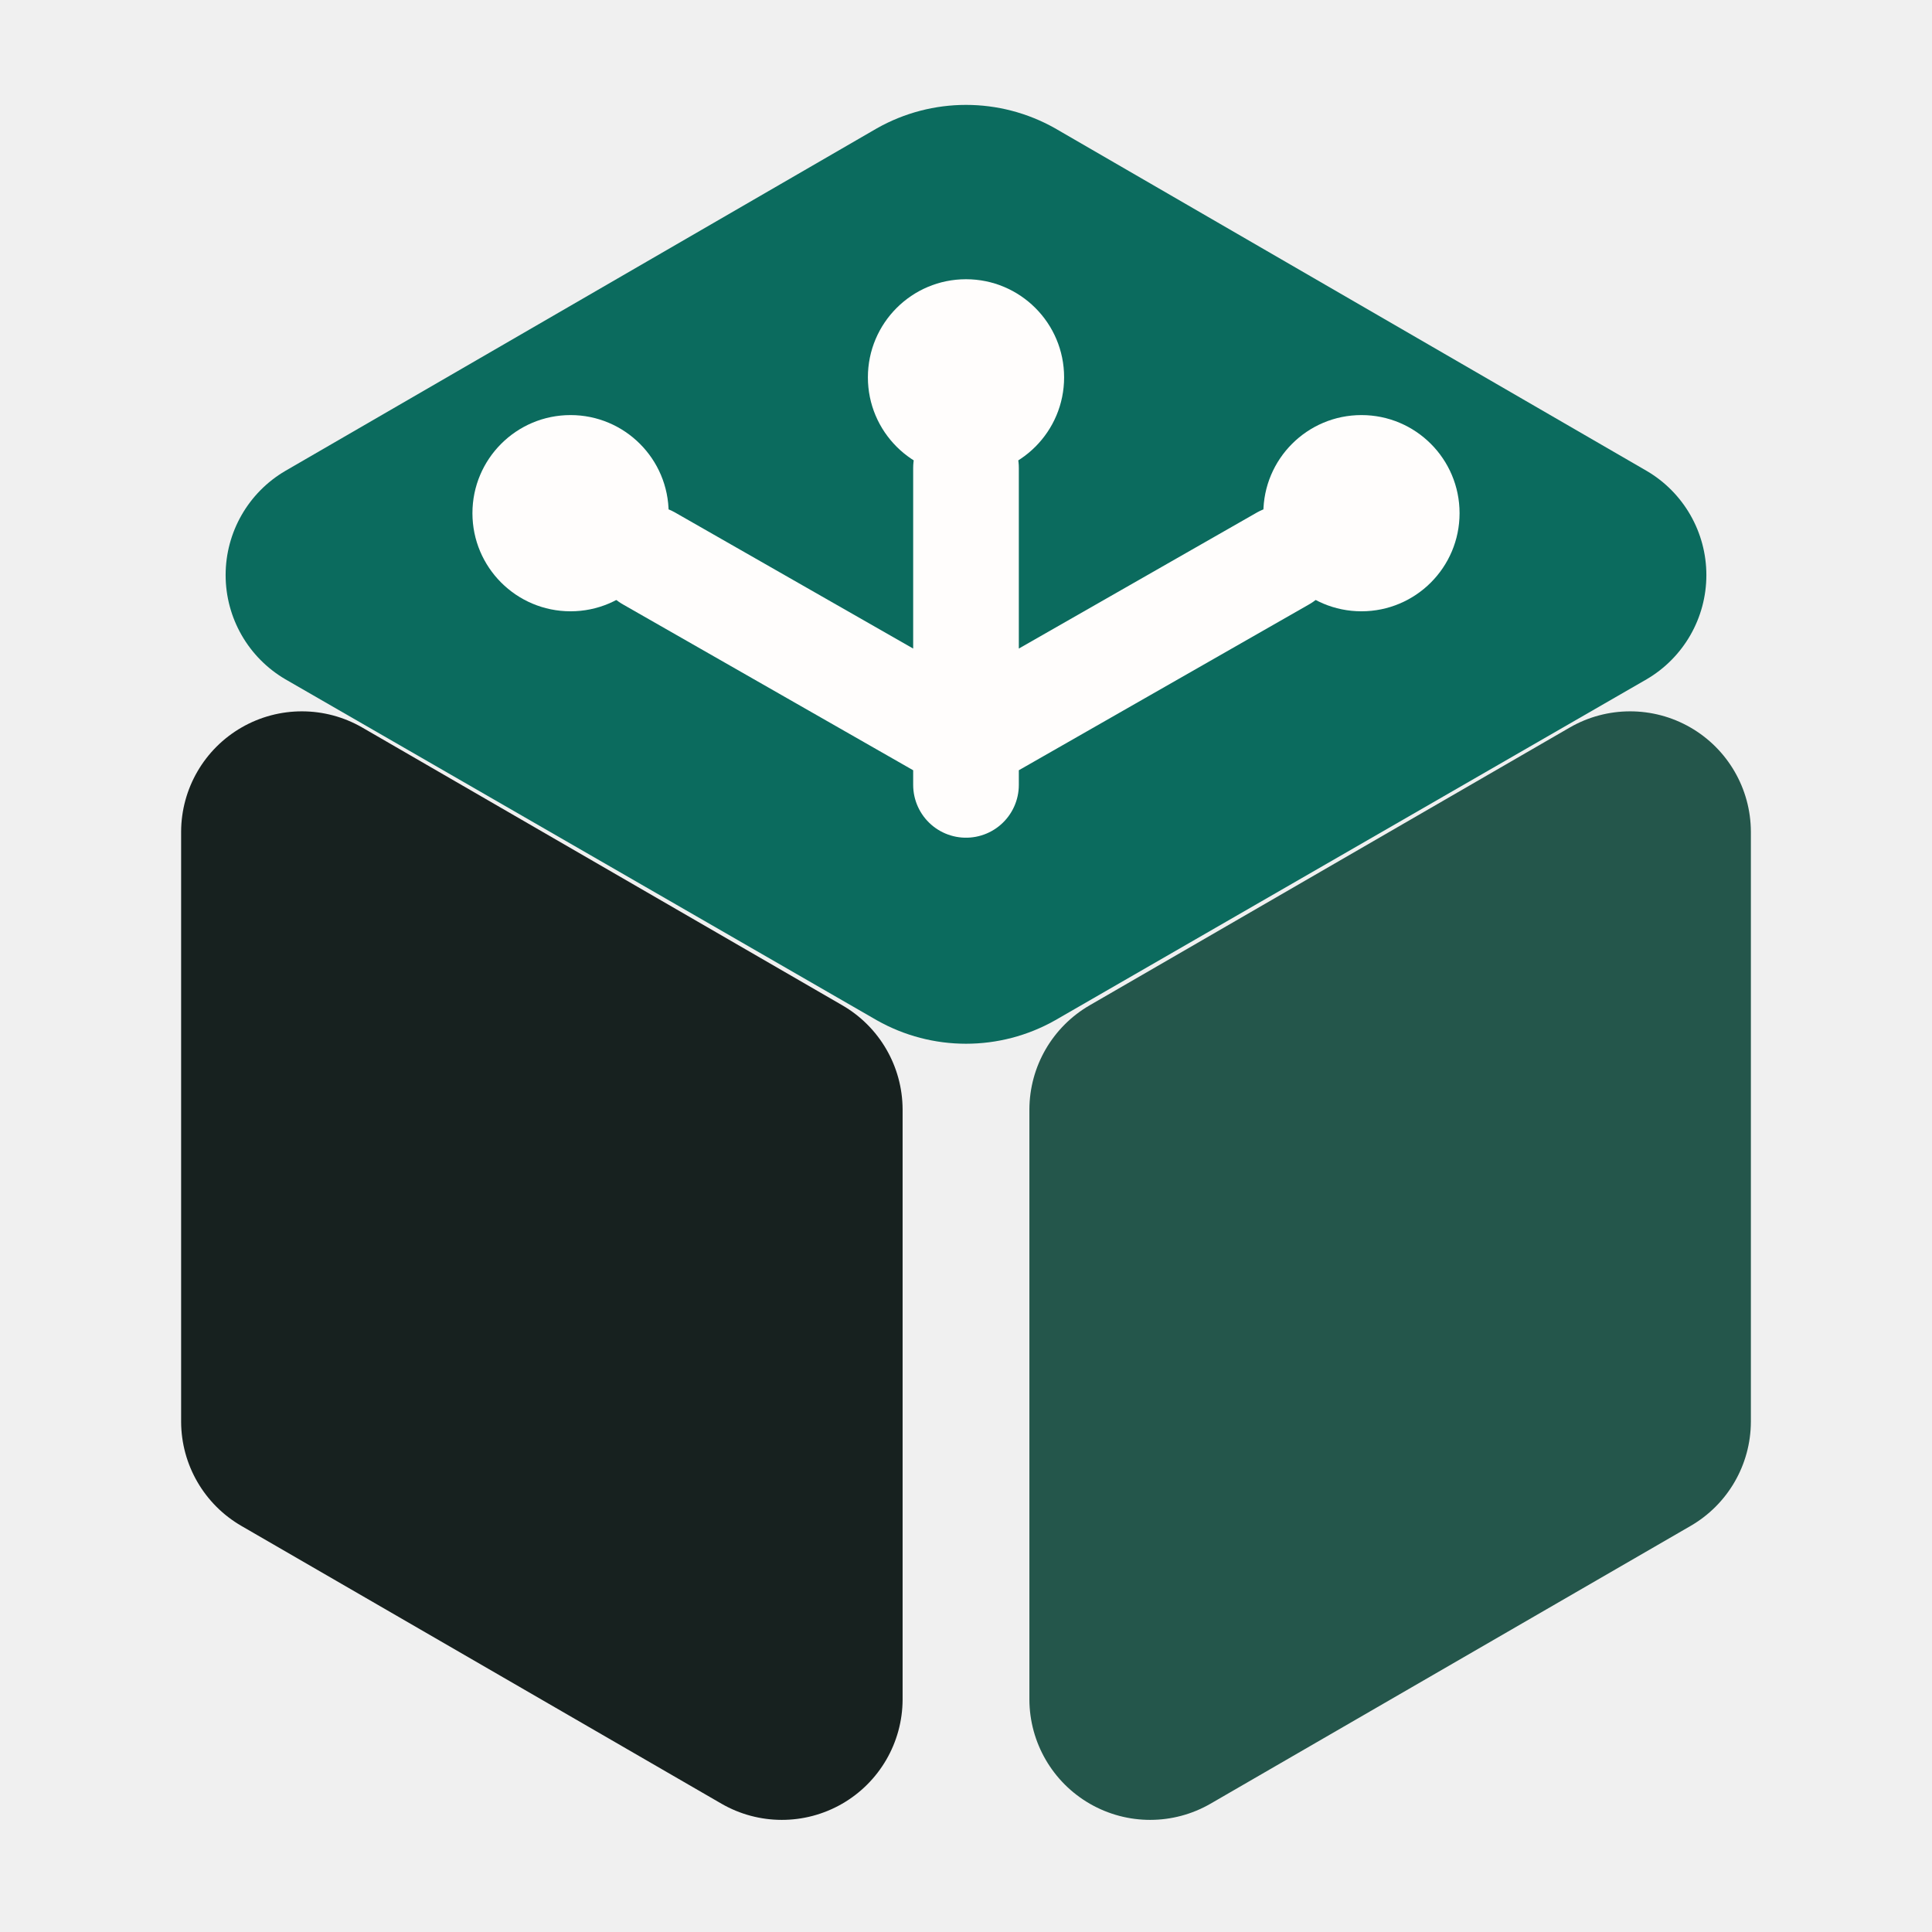
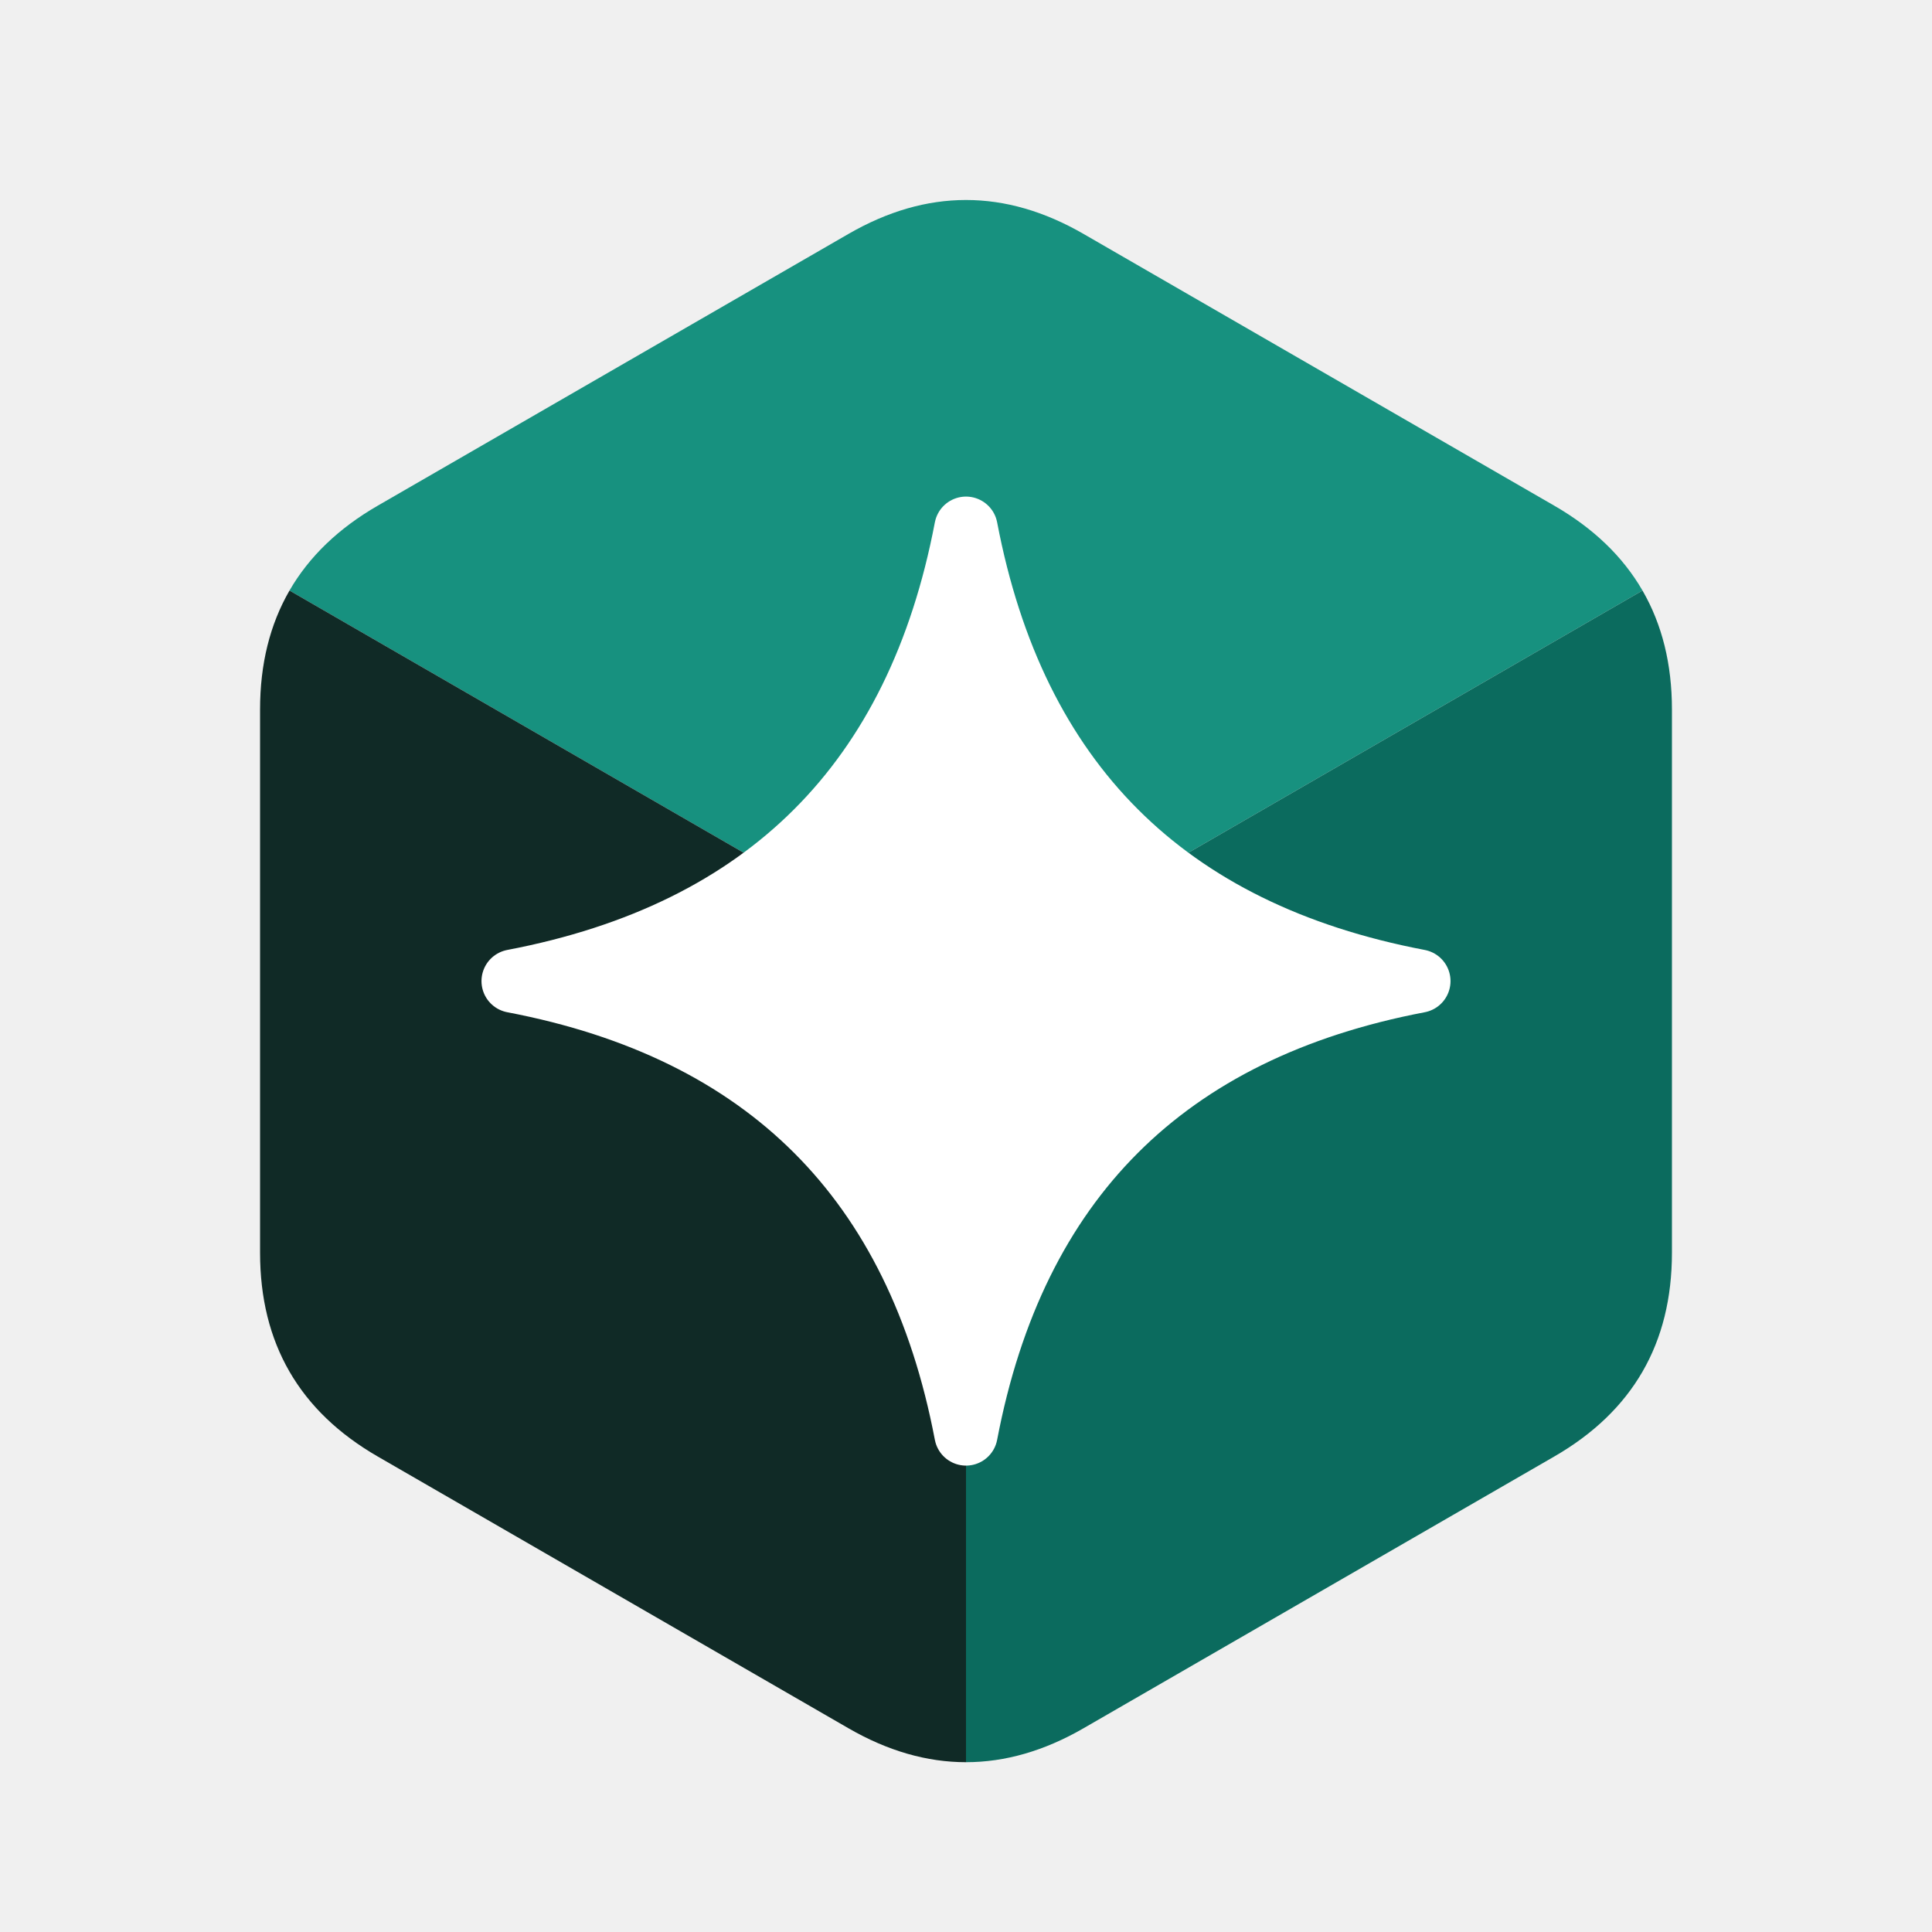
<svg xmlns="http://www.w3.org/2000/svg" width="128" height="128" viewBox="0 0 128 128" role="img">
-   <path fill="#0B6B5E" d="M58.1 8.5a12 12 0 0 1 11.8 0l39.2 22.7a8 8 0 0 1 0 13.8L69.9 67.6a12 12 0 0 1-11.8 0L18.9 45a8 8 0 0 1 0-13.8L58.1 8.5Z" />
-   <path fill="#17211F" d="M12 55.1a8 8 0 0 1 12-6.9l31.8 18.4a8 8 0 0 1 4 6.9v39.1a8 8 0 0 1-12 6.9L16 101.1a8 8 0 0 1-4-6.9V55.1Z" />
-   <path fill="#24564B" d="M68.2 73.5a8 8 0 0 1 4-6.9L104 48.2a8 8 0 0 1 12 6.9v39.1a8 8 0 0 1-4 6.9l-31.8 18.4a8 8 0 0 1-12-6.9V73.5Z" />
-   <g fill="none" stroke="#FFFDFC" stroke-linecap="round" stroke-linejoin="round" stroke-width="7">
-     <path d="M64 52V31M64 49 43 37M64 49l21-12" />
+   <clipPath id="c">
+     <path d="M56.21,15.50 Q64.00,11.00 71.79,15.50 L102.97,33.50 Q110.77,38.00 110.77,47.00 L110.77,83.00 Q110.77,92.00 102.97,96.50 L71.79,114.50 Q64.00,119.00 56.21,114.50 L25.03,96.50 Q17.23,92.00 17.23,83.00 L17.23,47.00 Q17.23,38.00 25.03,33.50 Z" />
+   </clipPath>
+   <g clip-path="url(#c)">
+     <polygon points="64.00,11.00 110.77,38.00 64.00,65.00 17.23,38.00" fill="#17917f" />
+     <polygon points="17.23,38.00 64.00,65.00 64.00,119.00 17.23,92.00" fill="#102a26" />
+     <polygon points="64.00,65.00 110.77,38.00 110.77,92.00 64.00,119.00" fill="#0b6b5e" />
  </g>
-   <g fill="#FFFDFC">
-     <circle cx="64" cy="25" r="6.5" />
-     <circle cx="37.8" cy="34" r="6.5" />
-     <circle cx="90.2" cy="34" r="6.5" />
-   </g>
+   <path d="M64,35 Q68.80,60.20 94,65 Q68.80,69.80 64,95 Q59.20,69.80 34,65 Q59.20,60.20 64,35 Z" fill="#ffffff" stroke="#ffffff" stroke-width="4.2" stroke-linejoin="round" />
</svg>
